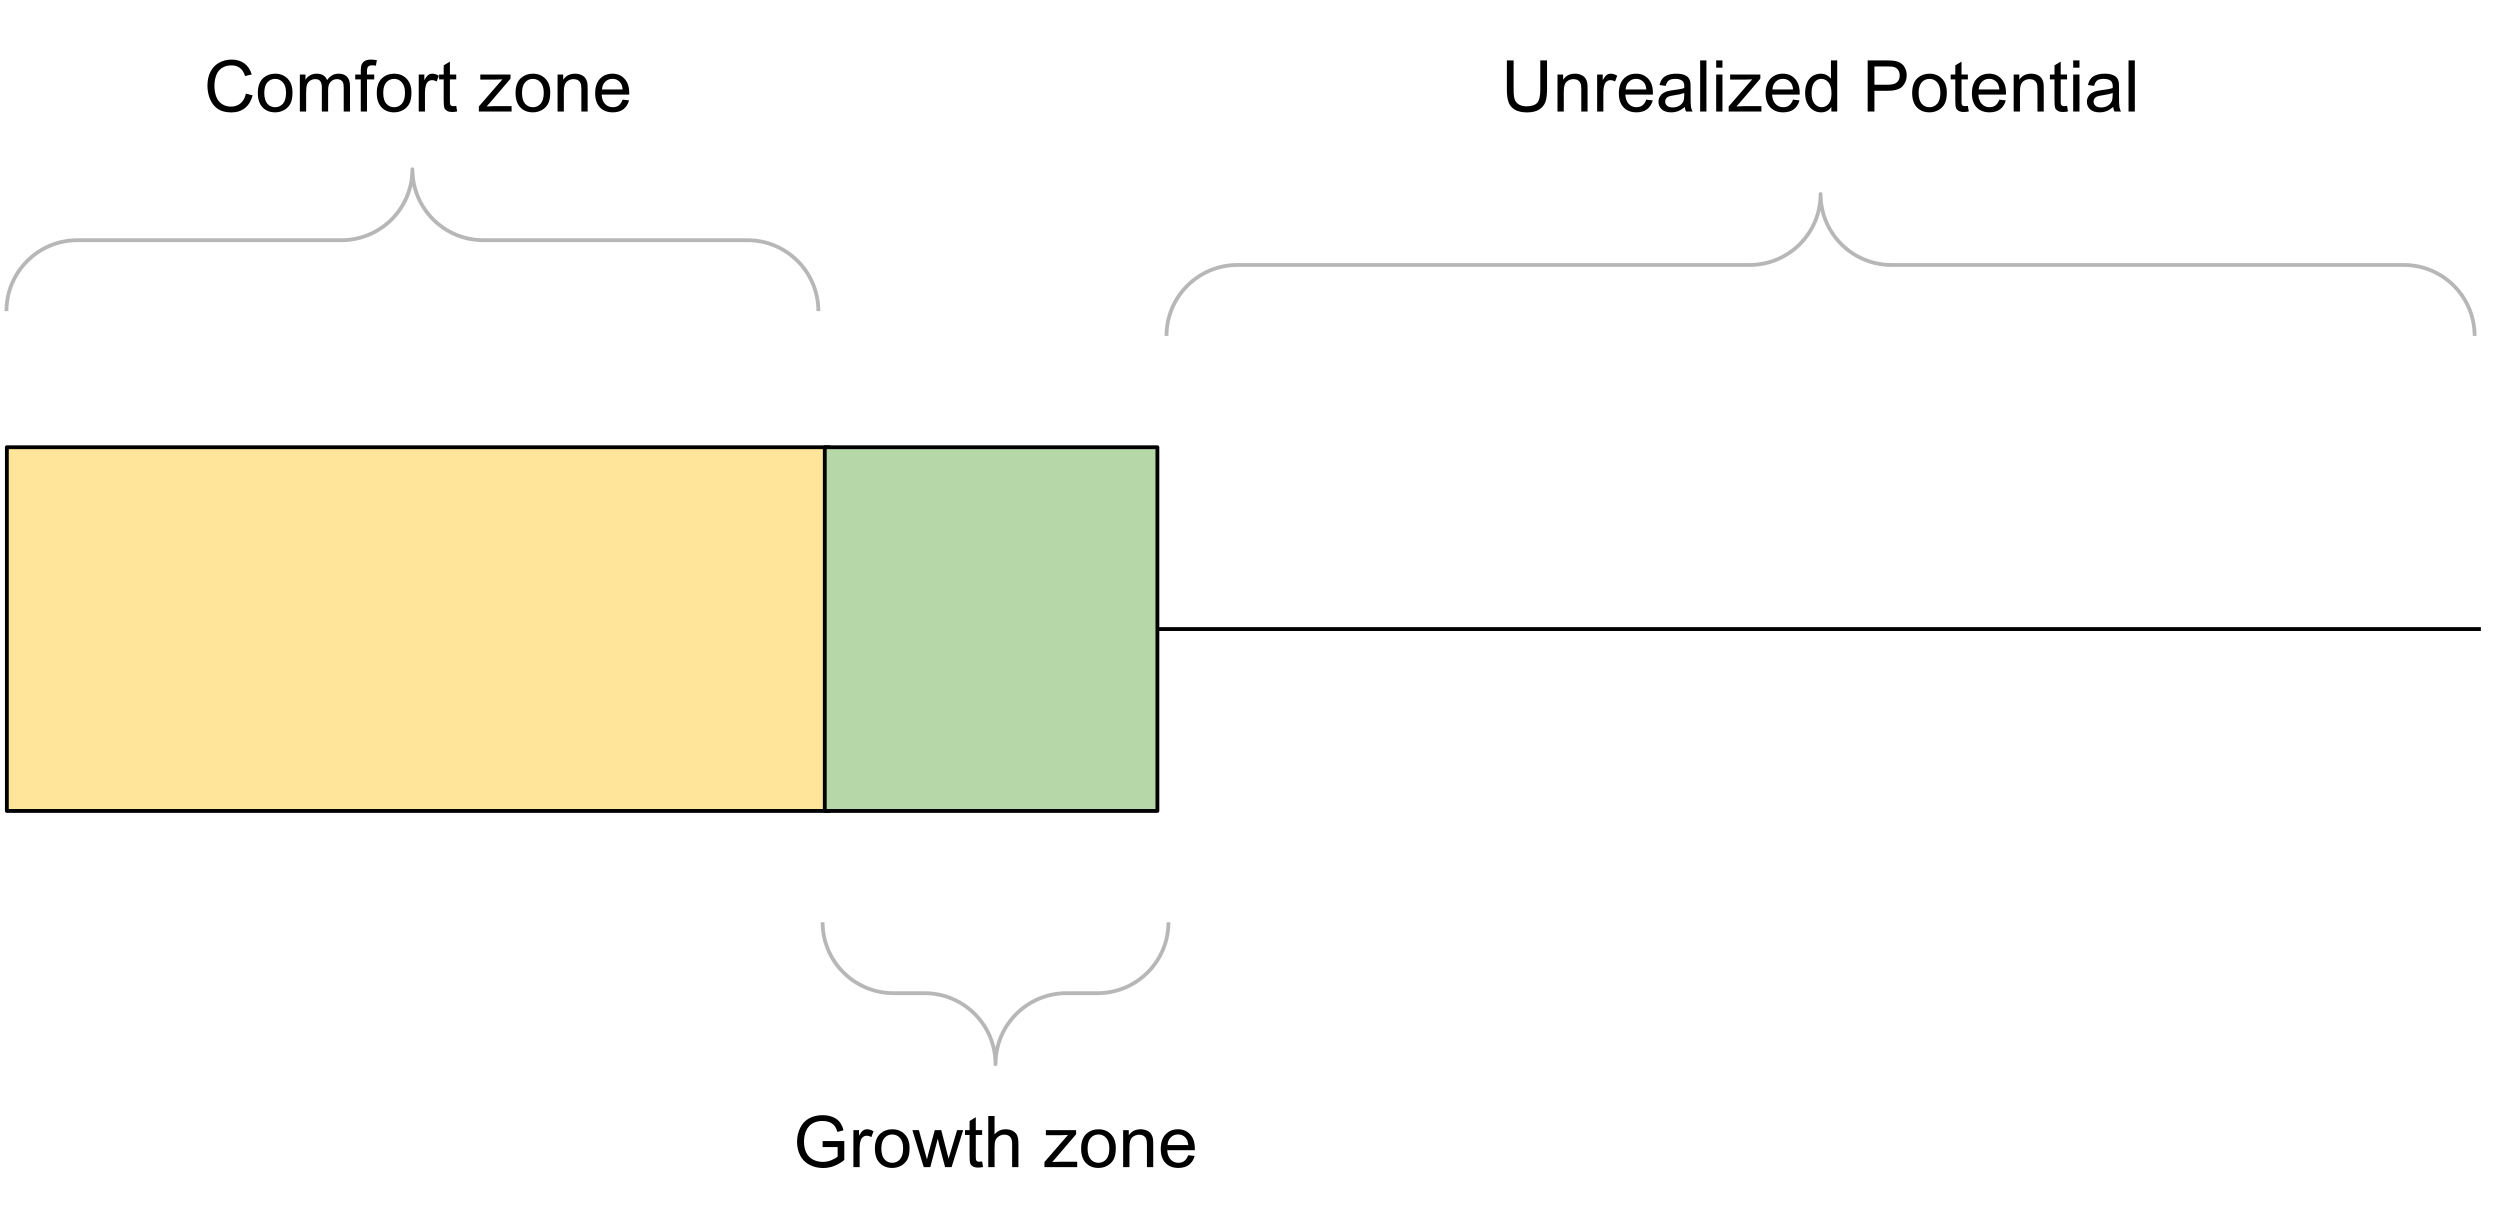
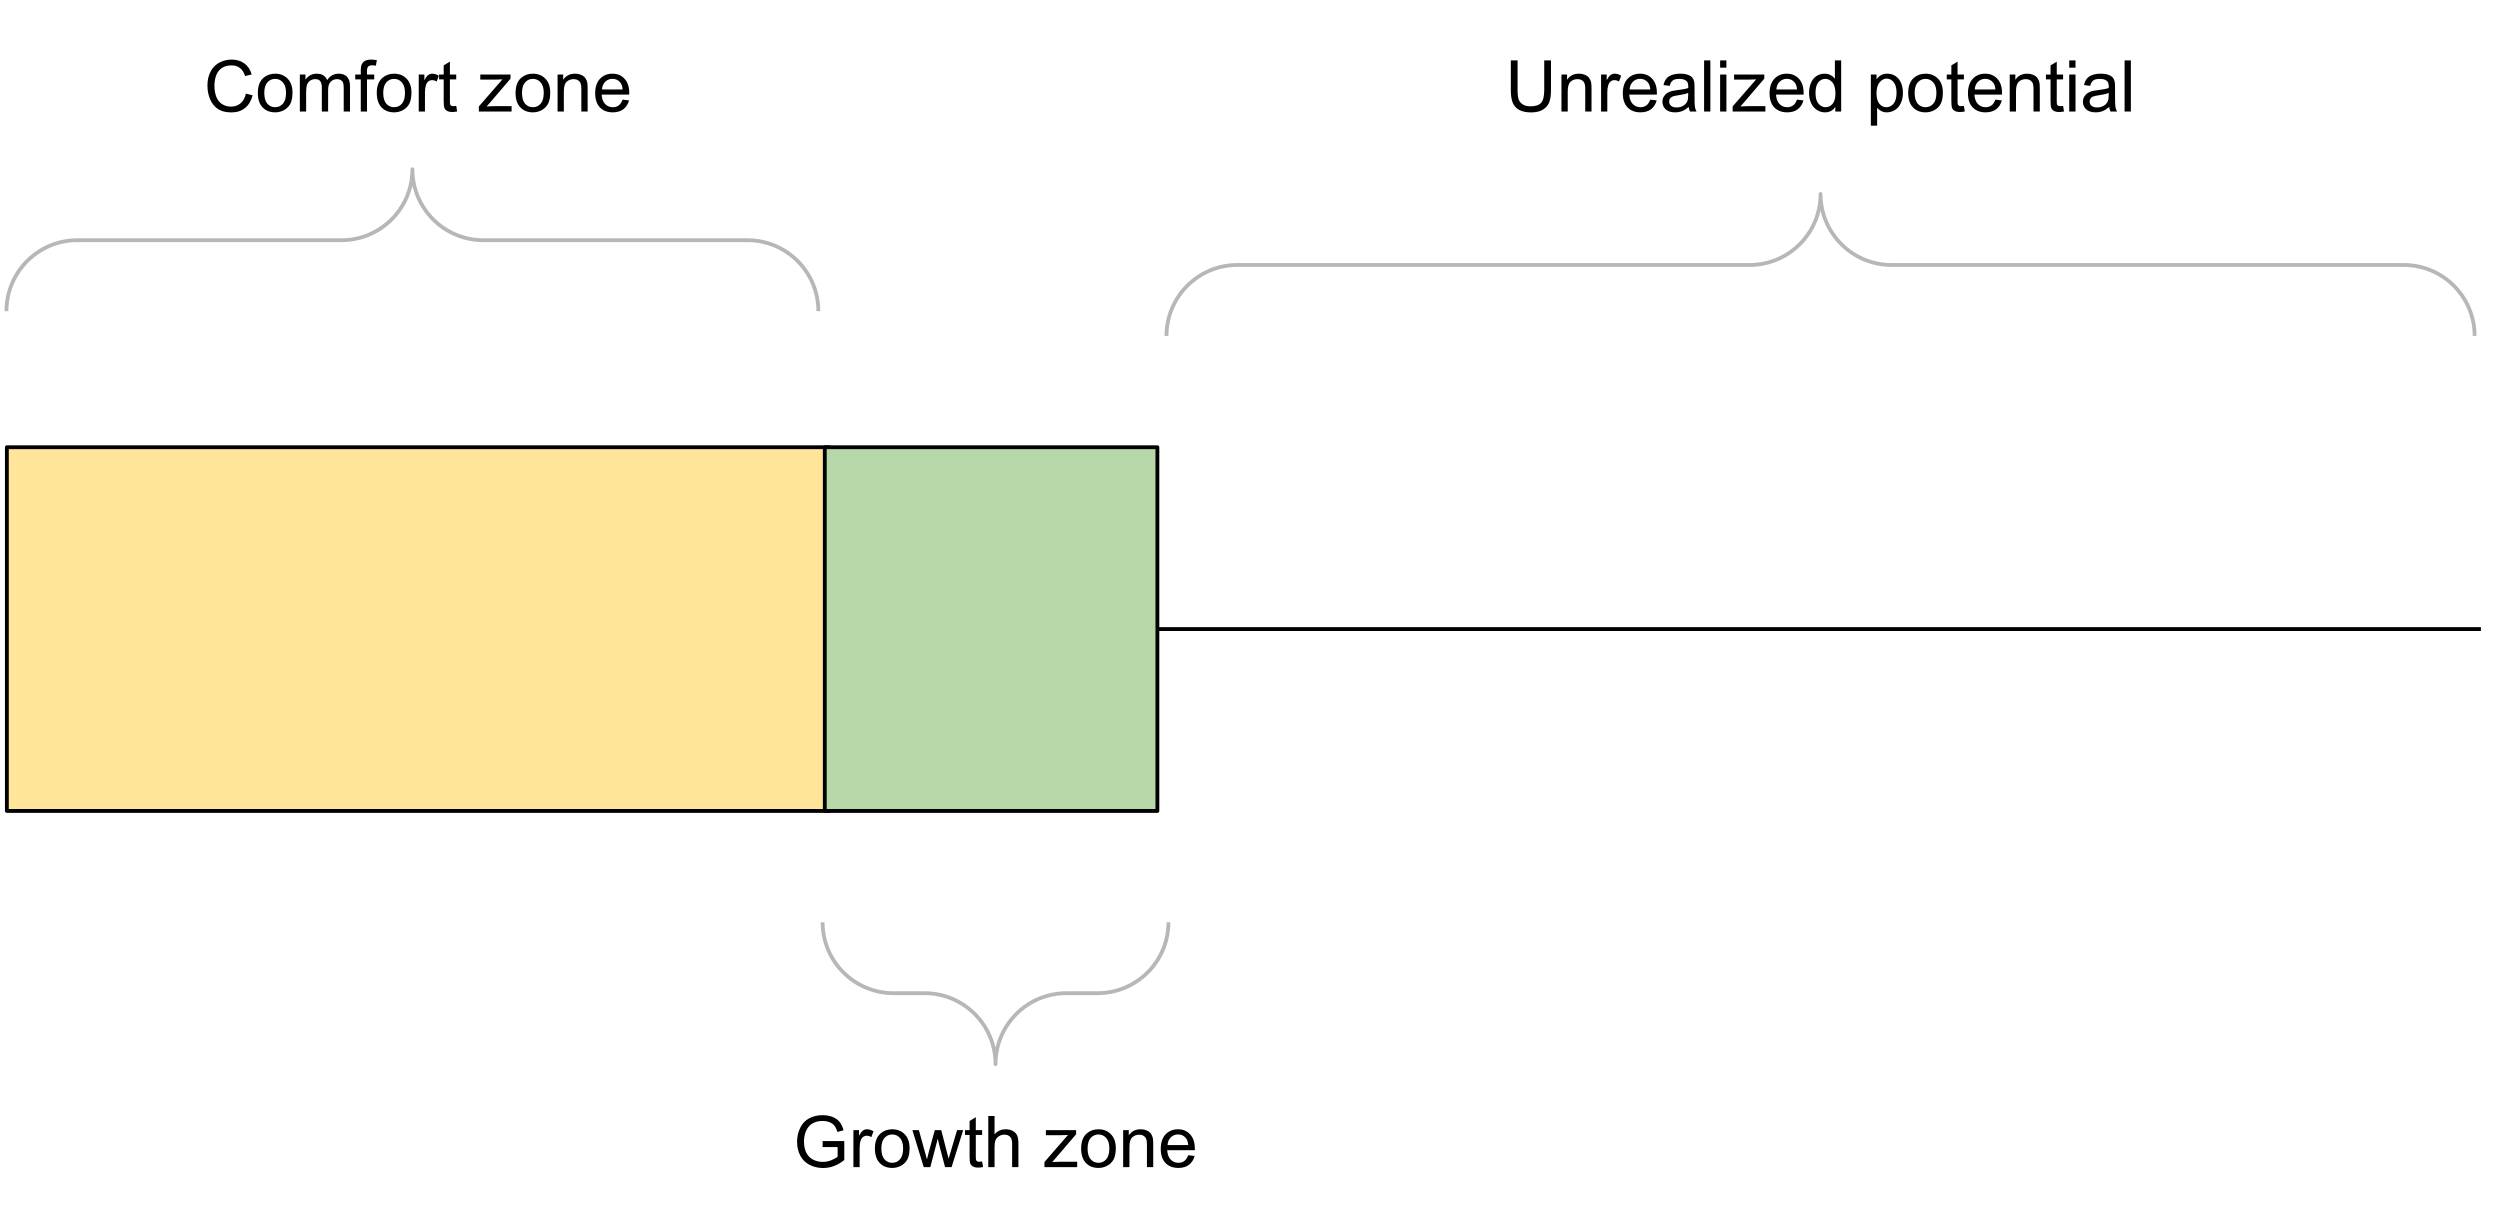
<svg xmlns="http://www.w3.org/2000/svg" version="1.1" viewBox="0.0 0.0 653.633 321.703" fill="none" stroke="none" stroke-linecap="square" stroke-miterlimit="10">
  <clipPath id="p.0">
    <path d="m0 0l653.633 0l0 321.703l-653.633 0l0 -321.703z" clip-rule="nonzero" />
  </clipPath>
  <g clip-path="url(#p.0)">
    <path fill="#000000" fill-opacity="0.0" d="m0 0l653.633 0l0 321.703l-653.633 0z" fill-rule="evenodd" />
    <path fill="#000000" fill-opacity="0.0" d="m1.675 164.47l646.961 0" fill-rule="evenodd" />
    <path stroke="#000000" stroke-width="1.0" stroke-linejoin="round" stroke-linecap="butt" d="m1.675 164.47l646.961 0" fill-rule="evenodd" />
    <path fill="#ffe599" d="m1.792 116.932l215.024 0l0 95.087l-215.024 0z" fill-rule="evenodd" />
    <path stroke="#000000" stroke-width="1.0" stroke-linejoin="round" stroke-linecap="butt" d="m1.792 116.932l215.024 0l0 95.087l-215.024 0z" fill-rule="evenodd" />
    <path fill="#b6d7a8" d="m215.643 116.932l86.961 0l0 95.087l-86.961 0z" fill-rule="evenodd" />
    <path stroke="#000000" stroke-width="1.0" stroke-linejoin="round" stroke-linecap="butt" d="m215.643 116.932l86.961 0l0 95.087l-86.961 0z" fill-rule="evenodd" />
    <path fill="#000000" fill-opacity="0.0" d="m1.682 81.354c0 -10.246 8.306 -18.551 18.551 -18.551l69.039 0c10.246 0 18.551 -8.306 18.551 -18.551l0 0c0 10.246 8.306 18.551 18.551 18.551l69.039 0l0 0c10.246 0 18.551 8.306 18.551 18.551z" fill-rule="evenodd" />
    <path fill="#000000" fill-opacity="0.0" d="m1.682 81.354c0 -10.246 8.306 -18.551 18.551 -18.551l69.039 0c10.246 0 18.551 -8.306 18.551 -18.551l0 0c0 10.246 8.306 18.551 18.551 18.551l69.039 0l0 0c10.246 0 18.551 8.306 18.551 18.551" fill-rule="evenodd" />
    <path stroke="#b7b7b7" stroke-width="1.0" stroke-linejoin="round" stroke-linecap="butt" d="m1.682 81.354c0 -10.246 8.306 -18.551 18.551 -18.551l69.039 0c10.246 0 18.551 -8.306 18.551 -18.551l0 0c0 10.246 8.306 18.551 18.551 18.551l69.039 0l0 0c10.246 0 18.551 8.306 18.551 18.551" fill-rule="evenodd" />
    <path fill="#000000" fill-opacity="0.0" d="m41.477 2.236l135.654 0l0 42.016l-135.654 0z" fill-rule="evenodd" />
    <path fill="#000000" d="m64.281 24.469l1.766 0.453q-0.562 2.172 -2.0 3.328q-1.438 1.141 -3.531 1.141q-2.156 0 -3.516 -0.875q-1.344 -0.891 -2.062 -2.547q-0.703 -1.672 -0.703 -3.594q0 -2.078 0.797 -3.625q0.797 -1.562 2.266 -2.359q1.484 -0.812 3.25 -0.812q2.0 0 3.359 1.016q1.375 1.016 1.906 2.875l-1.734 0.406q-0.469 -1.453 -1.359 -2.109q-0.875 -0.672 -2.203 -0.672q-1.547 0 -2.578 0.734q-1.031 0.734 -1.453 1.984q-0.422 1.234 -0.422 2.562q0 1.703 0.5 2.969q0.5 1.266 1.547 1.906q1.047 0.625 2.266 0.625q1.484 0 2.516 -0.859q1.031 -0.859 1.391 -2.547zm3.129 -0.156q0 -2.688 1.484 -3.969q1.25 -1.078 3.047 -1.078q2.0 0 3.266 1.312q1.266 1.297 1.266 3.609q0 1.859 -0.562 2.938q-0.562 1.062 -1.641 1.656q-1.062 0.594 -2.328 0.594q-2.031 0 -3.281 -1.297q-1.25 -1.312 -1.25 -3.766zm1.688 0q0 1.859 0.797 2.797q0.812 0.922 2.047 0.922q1.219 0 2.031 -0.922q0.812 -0.938 0.812 -2.844q0 -1.797 -0.812 -2.719q-0.812 -0.922 -2.031 -0.922q-1.234 0 -2.047 0.922q-0.797 0.906 -0.797 2.766zm9.298 4.844l0 -9.672l1.469 0l0 1.359q0.453 -0.719 1.203 -1.141q0.766 -0.438 1.719 -0.438q1.078 0 1.766 0.453q0.688 0.438 0.969 1.234q1.156 -1.688 2.984 -1.688q1.453 0 2.219 0.797q0.781 0.797 0.781 2.453l0 6.641l-1.641 0l0 -6.094q0 -0.984 -0.156 -1.406q-0.156 -0.438 -0.578 -0.703q-0.422 -0.266 -0.984 -0.266q-1.016 0 -1.688 0.688q-0.672 0.672 -0.672 2.156l0 5.625l-1.641 0l0 -6.281q0 -1.094 -0.406 -1.641q-0.406 -0.547 -1.312 -0.547q-0.688 0 -1.281 0.359q-0.594 0.359 -0.859 1.062q-0.25 0.703 -0.25 2.031l0 5.016l-1.641 0zm15.931 0l0 -8.406l-1.453 0l0 -1.266l1.453 0l0 -1.031q0 -0.969 0.172 -1.453q0.234 -0.641 0.828 -1.031q0.594 -0.391 1.672 -0.391q0.688 0 1.531 0.156l-0.25 1.437q-0.5 -0.094 -0.953 -0.094q-0.75 0 -1.062 0.328q-0.312 0.312 -0.312 1.188l0 0.891l1.891 0l0 1.266l-1.891 0l0 8.406l-1.625 0zm4.183 -4.844q0 -2.688 1.484 -3.969q1.25 -1.078 3.047 -1.078q2.0 0 3.266 1.312q1.266 1.297 1.266 3.609q0 1.859 -0.562 2.938q-0.562 1.062 -1.641 1.656q-1.062 0.594 -2.328 0.594q-2.031 0 -3.281 -1.297q-1.25 -1.312 -1.25 -3.766zm1.688 0q0 1.859 0.797 2.797q0.812 0.922 2.047 0.922q1.219 0 2.031 -0.922q0.813 -0.938 0.813 -2.844q0 -1.797 -0.813 -2.719q-0.812 -0.922 -2.031 -0.922q-1.234 0 -2.047 0.922q-0.797 0.906 -0.797 2.766zm9.282 4.844l0 -9.672l1.469 0l0 1.469q0.562 -1.031 1.031 -1.359q0.484 -0.328 1.062 -0.328q0.828 0 1.688 0.531l-0.562 1.516q-0.609 -0.359 -1.203 -0.359q-0.547 0 -0.969 0.328q-0.422 0.328 -0.609 0.891q-0.281 0.875 -0.281 1.922l0 5.062l-1.625 0zm9.806 -1.469l0.234 1.453q-0.688 0.141 -1.234 0.141q-0.891 0 -1.391 -0.281q-0.484 -0.281 -0.688 -0.734q-0.203 -0.469 -0.203 -1.938l0 -5.578l-1.203 0l0 -1.266l1.203 0l0 -2.391l1.625 -0.984l0 3.375l1.656 0l0 1.266l-1.656 0l0 5.672q0 0.688 0.078 0.891q0.094 0.203 0.281 0.328q0.203 0.109 0.578 0.109q0.266 0 0.719 -0.062zm5.913 1.469l0 -1.328l6.156 -7.078q-1.047 0.062 -1.844 0.062l-3.937 0l0 -1.328l7.906 0l0 1.078l-5.25 6.141l-1 1.125q1.094 -0.078 2.062 -0.078l4.469 0l0 1.406l-8.562 0zm9.594 -4.844q0 -2.688 1.484 -3.969q1.25 -1.078 3.047 -1.078q2.0 0 3.266 1.312q1.266 1.297 1.266 3.609q0 1.859 -0.562 2.938q-0.562 1.062 -1.641 1.656q-1.062 0.594 -2.328 0.594q-2.031 0 -3.281 -1.297q-1.25 -1.312 -1.25 -3.766zm1.688 0q0 1.859 0.797 2.797q0.812 0.922 2.047 0.922q1.219 0 2.031 -0.922q0.812 -0.938 0.812 -2.844q0 -1.797 -0.812 -2.719q-0.812 -0.922 -2.031 -0.922q-1.234 0 -2.047 0.922q-0.797 0.906 -0.797 2.766zm9.298 4.844l0 -9.672l1.469 0l0 1.375q1.062 -1.594 3.078 -1.594q0.875 0 1.609 0.312q0.734 0.312 1.094 0.828q0.375 0.5 0.516 1.203q0.094 0.453 0.094 1.594l0 5.953l-1.641 0l0 -5.891q0 -1.0 -0.203 -1.484q-0.188 -0.5 -0.672 -0.797q-0.484 -0.297 -1.141 -0.297q-1.047 0 -1.812 0.672q-0.75 0.656 -0.75 2.516l0 5.281l-1.641 0zm17.001 -3.109l1.688 0.203q-0.406 1.484 -1.484 2.312q-1.078 0.812 -2.766 0.812q-2.125 0 -3.375 -1.297q-1.234 -1.312 -1.234 -3.672q0 -2.453 1.25 -3.797q1.266 -1.344 3.266 -1.344q1.938 0 3.156 1.328q1.234 1.312 1.234 3.703q0 0.156 0 0.438l-7.219 0q0.094 1.594 0.906 2.453q0.812 0.844 2.016 0.844q0.906 0 1.547 -0.469q0.641 -0.484 1.016 -1.516zm-5.391 -2.656l5.406 0q-0.109 -1.219 -0.625 -1.828q-0.781 -0.953 -2.031 -0.953q-1.125 0 -1.906 0.766q-0.766 0.75 -0.844 2.016z" fill-rule="nonzero" />
    <path fill="#000000" fill-opacity="0.0" d="m304.983 87.829c0 -10.246 8.306 -18.551 18.551 -18.551l133.906 0c10.246 0 18.551 -8.306 18.551 -18.551l0 0c0 10.246 8.306 18.551 18.551 18.551l133.906 0l0 0c10.246 0 18.551 8.306 18.551 18.551z" fill-rule="evenodd" />
    <path fill="#000000" fill-opacity="0.0" d="m304.983 87.829c0 -10.246 8.306 -18.551 18.551 -18.551l133.906 0c10.246 0 18.551 -8.306 18.551 -18.551l0 0c0 10.246 8.306 18.551 18.551 18.551l133.906 0l0 0c10.246 0 18.551 8.306 18.551 18.551" fill-rule="evenodd" />
    <path stroke="#b7b7b7" stroke-width="1.0" stroke-linejoin="round" stroke-linecap="butt" d="m304.983 87.829c0 -10.246 8.306 -18.551 18.551 -18.551l133.906 0c10.246 0 18.551 -8.306 18.551 -18.551l0 0c0 10.246 8.306 18.551 18.551 18.551l133.906 0l0 0c10.246 0 18.551 8.306 18.551 18.551" fill-rule="evenodd" />
    <path fill="#000000" fill-opacity="0.0" d="m369.85 2.236l212.283 0l0 42.016l-212.283 0z" fill-rule="evenodd" />
-     <path fill="#000000" d="m402.711 15.797l1.766 0l0 7.719q0 2.016 -0.453 3.203q-0.453 1.188 -1.641 1.938q-1.188 0.734 -3.125 0.734q-1.875 0 -3.078 -0.641q-1.188 -0.656 -1.703 -1.875q-0.5 -1.234 -0.5 -3.359l0 -7.719l1.766 0l0 7.719q0 1.734 0.312 2.562q0.328 0.812 1.109 1.266q0.797 0.453 1.938 0.453q1.953 0 2.781 -0.891q0.828 -0.891 0.828 -3.391l0 -7.719zm4.504 13.359l0 -9.672l1.469 0l0 1.375q1.062 -1.594 3.078 -1.594q0.875 0 1.609 0.312q0.734 0.312 1.094 0.828q0.375 0.5 0.516 1.203q0.094 0.453 0.094 1.594l0 5.953l-1.641 0l0 -5.891q0 -1.0 -0.203 -1.484q-0.188 -0.5 -0.672 -0.797q-0.484 -0.297 -1.141 -0.297q-1.047 0 -1.812 0.672q-0.75 0.656 -0.75 2.516l0 5.281l-1.641 0zm10.36 0l0 -9.672l1.469 0l0 1.469q0.562 -1.031 1.031 -1.359q0.484 -0.328 1.062 -0.328q0.828 0 1.688 0.531l-0.562 1.516q-0.609 -0.359 -1.203 -0.359q-0.547 0 -0.969 0.328q-0.422 0.328 -0.609 0.891q-0.281 0.875 -0.281 1.922l0 5.062l-1.625 0zm12.853 -3.109l1.688 0.203q-0.406 1.484 -1.484 2.312q-1.078 0.812 -2.766 0.812q-2.125 0 -3.375 -1.297q-1.234 -1.312 -1.234 -3.672q0 -2.453 1.25 -3.797q1.266 -1.344 3.266 -1.344q1.938 0 3.156 1.328q1.234 1.312 1.234 3.703q0 0.156 0 0.438l-7.219 0q0.094 1.594 0.906 2.453q0.812 0.844 2.016 0.844q0.906 0 1.547 -0.469q0.641 -0.484 1.016 -1.516zm-5.391 -2.656l5.406 0q-0.109 -1.219 -0.625 -1.828q-0.781 -0.953 -2.031 -0.953q-1.125 0 -1.906 0.766q-0.766 0.75 -0.844 2.016zm15.454 4.578q-0.922 0.766 -1.766 1.094q-0.828 0.312 -1.797 0.312q-1.594 0 -2.453 -0.781q-0.859 -0.781 -0.859 -1.984q0 -0.719 0.328 -1.297q0.328 -0.594 0.844 -0.938q0.531 -0.359 1.188 -0.547q0.469 -0.125 1.453 -0.25q1.984 -0.234 2.922 -0.562q0.016 -0.344 0.016 -0.422q0 -1.0 -0.469 -1.422q-0.625 -0.547 -1.875 -0.547q-1.156 0 -1.703 0.406q-0.547 0.406 -0.812 1.422l-1.609 -0.219q0.219 -1.016 0.719 -1.641q0.5 -0.641 1.453 -0.984q0.953 -0.344 2.188 -0.344q1.25 0 2.016 0.297q0.781 0.281 1.141 0.734q0.375 0.438 0.516 1.109q0.078 0.422 0.078 1.516l0 2.188q0 2.281 0.109 2.891q0.109 0.594 0.406 1.156l-1.703 0q-0.266 -0.516 -0.328 -1.188zm-0.141 -3.672q-0.891 0.375 -2.672 0.625q-1.016 0.141 -1.438 0.328q-0.422 0.188 -0.656 0.531q-0.219 0.344 -0.219 0.781q0 0.656 0.5 1.094q0.5 0.438 1.453 0.438q0.938 0 1.672 -0.406q0.75 -0.422 1.094 -1.141q0.266 -0.562 0.266 -1.641l0 -0.609zm4.157 4.859l0 -13.359l1.641 0l0 13.359l-1.641 0zm4.192 -11.469l0 -1.891l1.641 0l0 1.891l-1.641 0zm0 11.469l0 -9.672l1.641 0l0 9.672l-1.641 0zm3.27 0l0 -1.328l6.156 -7.078q-1.047 0.062 -1.844 0.062l-3.938 0l0 -1.328l7.906 0l0 1.078l-5.25 6.141l-1.0 1.125q1.094 -0.078 2.062 -0.078l4.469 0l0 1.406l-8.562 0zm16.828 -3.109l1.688 0.203q-0.406 1.484 -1.484 2.312q-1.078 0.812 -2.766 0.812q-2.125 0 -3.375 -1.297q-1.234 -1.312 -1.234 -3.672q0 -2.453 1.25 -3.797q1.266 -1.344 3.266 -1.344q1.938 0 3.156 1.328q1.234 1.312 1.234 3.703q0 0.156 0 0.438l-7.219 0q0.094 1.594 0.906 2.453q0.812 0.844 2.016 0.844q0.906 0 1.547 -0.469q0.641 -0.484 1.016 -1.516zm-5.391 -2.656l5.406 0q-0.109 -1.219 -0.625 -1.828q-0.781 -0.953 -2.031 -0.953q-1.125 0 -1.906 0.766q-0.766 0.75 -0.844 2.016zm15.407 5.766l0 -1.219q-0.906 1.438 -2.703 1.438q-1.156 0 -2.125 -0.641q-0.969 -0.641 -1.5 -1.781q-0.531 -1.141 -0.531 -2.625q0 -1.453 0.484 -2.625q0.484 -1.188 1.438 -1.812q0.969 -0.625 2.172 -0.625q0.875 0 1.547 0.375q0.688 0.359 1.109 0.953l0 -4.797l1.641 0l0 13.359l-1.531 0zm-5.172 -4.828q0 1.859 0.781 2.781q0.781 0.922 1.844 0.922q1.078 0 1.828 -0.875q0.75 -0.891 0.75 -2.688q0 -1.984 -0.766 -2.906q-0.766 -0.938 -1.891 -0.938q-1.078 0 -1.812 0.891q-0.734 0.891 -0.734 2.812zm14.668 4.828l0 -13.359l5.047 0q1.328 0 2.031 0.125q0.969 0.172 1.641 0.641q0.672 0.453 1.078 1.281q0.406 0.828 0.406 1.828q0 1.703 -1.094 2.891q-1.078 1.172 -3.922 1.172l-3.422 0l0 5.422l-1.766 0zm1.766 -7.0l3.453 0q1.719 0 2.438 -0.641q0.719 -0.641 0.719 -1.797q0 -0.844 -0.422 -1.438q-0.422 -0.594 -1.125 -0.781q-0.438 -0.125 -1.641 -0.125l-3.422 0l0 4.781zm9.865 2.156q0 -2.688 1.484 -3.969q1.25 -1.078 3.047 -1.078q2.0 0 3.266 1.312q1.266 1.297 1.266 3.609q0 1.859 -0.562 2.938q-0.562 1.062 -1.641 1.656q-1.062 0.594 -2.328 0.594q-2.031 0 -3.281 -1.297q-1.25 -1.312 -1.25 -3.766zm1.688 0q0 1.859 0.797 2.797q0.812 0.922 2.047 0.922q1.219 0 2.031 -0.922q0.812 -0.938 0.812 -2.844q0 -1.797 -0.812 -2.719q-0.812 -0.922 -2.031 -0.922q-1.234 0 -2.047 0.922q-0.797 0.906 -0.797 2.766zm12.876 3.375l0.234 1.453q-0.688 0.141 -1.234 0.141q-0.891 0 -1.391 -0.281q-0.484 -0.281 -0.688 -0.734q-0.203 -0.469 -0.203 -1.938l0 -5.578l-1.203 0l0 -1.266l1.203 0l0 -2.391l1.625 -0.984l0 3.375l1.656 0l0 1.266l-1.656 0l0 5.672q0 0.688 0.078 0.891q0.094 0.203 0.281 0.328q0.203 0.109 0.578 0.109q0.266 0 0.719 -0.062zm8.23 -1.641l1.688 0.203q-0.406 1.484 -1.484 2.312q-1.078 0.812 -2.766 0.812q-2.125 0 -3.375 -1.297q-1.234 -1.312 -1.234 -3.672q0 -2.453 1.25 -3.797q1.266 -1.344 3.266 -1.344q1.938 0 3.156 1.328q1.234 1.312 1.234 3.703q0 0.156 0 0.438l-7.219 0q0.094 1.594 0.906 2.453q0.812 0.844 2.016 0.844q0.906 0 1.547 -0.469q0.641 -0.484 1.016 -1.516zm-5.391 -2.656l5.406 0q-0.109 -1.219 -0.625 -1.828q-0.781 -0.953 -2.031 -0.953q-1.125 0 -1.906 0.766q-0.766 0.75 -0.844 2.016zm9.141 5.766l0 -9.672l1.469 0l0 1.375q1.062 -1.594 3.078 -1.594q0.875 0 1.609 0.312q0.734 0.312 1.094 0.828q0.375 0.5 0.516 1.203q0.094 0.453 0.094 1.594l0 5.953l-1.641 0l0 -5.891q0 -1.0 -0.203 -1.484q-0.188 -0.5 -0.672 -0.797q-0.484 -0.297 -1.141 -0.297q-1.047 0 -1.812 0.672q-0.75 0.656 -0.75 2.516l0 5.281l-1.641 0zm13.954 -1.469l0.234 1.453q-0.688 0.141 -1.234 0.141q-0.891 0 -1.391 -0.281q-0.484 -0.281 -0.688 -0.734q-0.203 -0.469 -0.203 -1.938l0 -5.578l-1.203 0l0 -1.266l1.203 0l0 -2.391l1.625 -0.984l0 3.375l1.656 0l0 1.266l-1.656 0l0 5.672q0 0.688 0.078 0.891q0.094 0.203 0.281 0.328q0.203 0.109 0.578 0.109q0.266 0 0.719 -0.062zm1.605 -10.0l0 -1.891l1.641 0l0 1.891l-1.641 0zm0 11.469l0 -9.672l1.641 0l0 9.672l-1.641 0zm10.457 -1.188q-0.922 0.766 -1.766 1.094q-0.828 0.312 -1.797 0.312q-1.594 0 -2.453 -0.781q-0.859 -0.781 -0.859 -1.984q0 -0.719 0.328 -1.297q0.328 -0.594 0.844 -0.938q0.531 -0.359 1.188 -0.547q0.469 -0.125 1.453 -0.25q1.984 -0.234 2.922 -0.562q0.016 -0.344 0.016 -0.422q0 -1.0 -0.469 -1.422q-0.625 -0.547 -1.875 -0.547q-1.156 0 -1.703 0.406q-0.547 0.406 -0.812 1.422l-1.609 -0.219q0.219 -1.016 0.719 -1.641q0.5 -0.641 1.453 -0.984q0.953 -0.344 2.188 -0.344q1.25 0 2.016 0.297q0.781 0.281 1.141 0.734q0.375 0.438 0.516 1.109q0.078 0.422 0.078 1.516l0 2.188q0 2.281 0.109 2.891q0.109 0.594 0.406 1.156l-1.703 0q-0.266 -0.516 -0.328 -1.188zm-0.141 -3.672q-0.891 0.375 -2.672 0.625q-1.016 0.141 -1.438 0.328q-0.422 0.188 -0.656 0.531q-0.219 0.344 -0.219 0.781q0 0.656 0.5 1.094q0.5 0.438 1.453 0.438q0.938 0 1.672 -0.406q0.75 -0.422 1.094 -1.141q0.266 -0.562 0.266 -1.641l0 -0.609zm4.157 4.859l0 -13.359l1.641 0l0 13.359l-1.641 0z" fill-rule="nonzero" />
+     <path fill="#000000" d="m403.744 15.797l1.766 0l0 7.719q0 2.016 -0.453 3.203q-0.453 1.188 -1.641 1.938q-1.188 0.734 -3.125 0.734q-1.875 0 -3.078 -0.641q-1.188 -0.656 -1.703 -1.875q-0.5 -1.234 -0.5 -3.359l0 -7.719l1.766 0l0 7.719q0 1.734 0.312 2.562q0.328 0.812 1.109 1.266q0.797 0.453 1.938 0.453q1.953 0 2.781 -0.891q0.828 -0.891 0.828 -3.391l0 -7.719zm4.504 13.359l0 -9.672l1.469 0l0 1.375q1.062 -1.594 3.078 -1.594q0.875 0 1.609 0.312q0.734 0.312 1.094 0.828q0.375 0.5 0.516 1.203q0.094 0.453 0.094 1.594l0 5.953l-1.641 0l0 -5.891q0 -1.0 -0.203 -1.484q-0.188 -0.5 -0.672 -0.797q-0.484 -0.297 -1.141 -0.297q-1.047 0 -1.812 0.672q-0.75 0.656 -0.75 2.516l0 5.281l-1.641 0zm10.36 0l0 -9.672l1.469 0l0 1.469q0.562 -1.031 1.031 -1.359q0.484 -0.328 1.062 -0.328q0.828 0 1.688 0.531l-0.562 1.516q-0.609 -0.359 -1.203 -0.359q-0.547 0 -0.969 0.328q-0.422 0.328 -0.609 0.891q-0.281 0.875 -0.281 1.922l0 5.062l-1.625 0zm12.853 -3.109l1.688 0.203q-0.406 1.484 -1.484 2.312q-1.078 0.812 -2.766 0.812q-2.125 0 -3.375 -1.297q-1.234 -1.312 -1.234 -3.672q0 -2.453 1.25 -3.797q1.266 -1.344 3.266 -1.344q1.938 0 3.156 1.328q1.234 1.312 1.234 3.703q0 0.156 0 0.438l-7.219 0q0.094 1.594 0.906 2.453q0.812 0.844 2.016 0.844q0.906 0 1.547 -0.469q0.641 -0.484 1.016 -1.516zm-5.391 -2.656l5.406 0q-0.109 -1.219 -0.625 -1.828q-0.781 -0.953 -2.031 -0.953q-1.125 0 -1.906 0.766q-0.766 0.75 -0.844 2.016zm15.454 4.578q-0.922 0.766 -1.766 1.094q-0.828 0.312 -1.797 0.312q-1.594 0 -2.453 -0.781q-0.859 -0.781 -0.859 -1.984q0 -0.719 0.328 -1.297q0.328 -0.594 0.844 -0.938q0.531 -0.359 1.188 -0.547q0.469 -0.125 1.453 -0.25q1.984 -0.234 2.922 -0.562q0.016 -0.344 0.016 -0.422q0 -1.0 -0.469 -1.422q-0.625 -0.547 -1.875 -0.547q-1.156 0 -1.703 0.406q-0.547 0.406 -0.812 1.422l-1.609 -0.219q0.219 -1.016 0.719 -1.641q0.5 -0.641 1.453 -0.984q0.953 -0.344 2.188 -0.344q1.25 0 2.016 0.297q0.781 0.281 1.141 0.734q0.375 0.438 0.516 1.109q0.078 0.422 0.078 1.516l0 2.188q0 2.281 0.109 2.891q0.109 0.594 0.406 1.156l-1.703 0q-0.266 -0.516 -0.328 -1.188zm-0.141 -3.672q-0.891 0.375 -2.672 0.625q-1.016 0.141 -1.438 0.328q-0.422 0.188 -0.656 0.531q-0.219 0.344 -0.219 0.781q0 0.656 0.5 1.094q0.5 0.438 1.453 0.438q0.938 0 1.672 -0.406q0.75 -0.422 1.094 -1.141q0.266 -0.562 0.266 -1.641l0 -0.609zm4.157 4.859l0 -13.359l1.641 0l0 13.359l-1.641 0zm4.192 -11.469l0 -1.891l1.641 0l0 1.891l-1.641 0zm0 11.469l0 -9.672l1.641 0l0 9.672l-1.641 0zm3.27 0l0 -1.328l6.156 -7.078q-1.047 0.062 -1.844 0.062l-3.938 0l0 -1.328l7.906 0l0 1.078l-5.25 6.141l-1.0 1.125q1.094 -0.078 2.062 -0.078l4.469 0l0 1.406l-8.562 0zm16.828 -3.109l1.688 0.203q-0.406 1.484 -1.484 2.312q-1.078 0.812 -2.766 0.812q-2.125 0 -3.375 -1.297q-1.234 -1.312 -1.234 -3.672q0 -2.453 1.25 -3.797q1.266 -1.344 3.266 -1.344q1.938 0 3.156 1.328q1.234 1.312 1.234 3.703q0 0.156 0 0.438l-7.219 0q0.094 1.594 0.906 2.453q0.812 0.844 2.016 0.844q0.906 0 1.547 -0.469q0.641 -0.484 1.016 -1.516zm-5.391 -2.656l5.406 0q-0.109 -1.219 -0.625 -1.828q-0.781 -0.953 -2.031 -0.953q-1.125 0 -1.906 0.766q-0.766 0.75 -0.844 2.016zm15.407 5.766l0 -1.219q-0.906 1.438 -2.703 1.438q-1.156 0 -2.125 -0.641q-0.969 -0.641 -1.5 -1.781q-0.531 -1.141 -0.531 -2.625q0 -1.453 0.484 -2.625q0.484 -1.188 1.438 -1.812q0.969 -0.625 2.172 -0.625q0.875 0 1.547 0.375q0.688 0.359 1.109 0.953l0 -4.797l1.641 0l0 13.359l-1.531 0zm-5.172 -4.828q0 1.859 0.781 2.781q0.781 0.922 1.844 0.922q1.078 0 1.828 -0.875q0.75 -0.891 0.75 -2.688q0 -1.984 -0.766 -2.906q-0.766 -0.938 -1.891 -0.938q-1.078 0 -1.812 0.891q-0.734 0.891 -0.734 2.812zm14.465 8.531l0 -13.375l1.484 0l0 1.25q0.531 -0.734 1.188 -1.094q0.672 -0.375 1.625 -0.375q1.234 0 2.172 0.641q0.953 0.625 1.438 1.797q0.484 1.156 0.484 2.547q0 1.484 -0.531 2.672q-0.531 1.188 -1.547 1.828q-1.016 0.625 -2.141 0.625q-0.812 0 -1.469 -0.344q-0.656 -0.344 -1.062 -0.875l0 4.703l-1.641 0zm1.484 -8.484q0 1.859 0.75 2.766q0.766 0.891 1.828 0.891q1.094 0 1.875 -0.922q0.781 -0.938 0.781 -2.875q0 -1.844 -0.766 -2.766q-0.75 -0.922 -1.812 -0.922q-1.047 0 -1.859 0.984q-0.797 0.969 -0.797 2.844zm8.282 -0.062q0 -2.688 1.484 -3.969q1.25 -1.078 3.047 -1.078q2.0 0 3.266 1.312q1.266 1.297 1.266 3.609q0 1.859 -0.562 2.938q-0.562 1.062 -1.641 1.656q-1.062 0.594 -2.328 0.594q-2.031 0 -3.281 -1.297q-1.25 -1.312 -1.25 -3.766zm1.688 0q0 1.859 0.797 2.797q0.812 0.922 2.047 0.922q1.219 0 2.031 -0.922q0.812 -0.938 0.812 -2.844q0 -1.797 -0.812 -2.719q-0.812 -0.922 -2.031 -0.922q-1.234 0 -2.047 0.922q-0.797 0.906 -0.797 2.766zm12.876 3.375l0.234 1.453q-0.688 0.141 -1.234 0.141q-0.891 0 -1.391 -0.281q-0.484 -0.281 -0.688 -0.734q-0.203 -0.469 -0.203 -1.938l0 -5.578l-1.203 0l0 -1.266l1.203 0l0 -2.391l1.625 -0.984l0 3.375l1.656 0l0 1.266l-1.656 0l0 5.672q0 0.688 0.078 0.891q0.094 0.203 0.281 0.328q0.203 0.109 0.578 0.109q0.266 0 0.719 -0.062zm8.23 -1.641l1.688 0.203q-0.406 1.484 -1.484 2.312q-1.078 0.812 -2.766 0.812q-2.125 0 -3.375 -1.297q-1.234 -1.312 -1.234 -3.672q0 -2.453 1.25 -3.797q1.266 -1.344 3.266 -1.344q1.938 0 3.156 1.328q1.234 1.312 1.234 3.703q0 0.156 0 0.438l-7.219 0q0.094 1.594 0.906 2.453q0.812 0.844 2.016 0.844q0.906 0 1.547 -0.469q0.641 -0.484 1.016 -1.516zm-5.391 -2.656l5.406 0q-0.109 -1.219 -0.625 -1.828q-0.781 -0.953 -2.031 -0.953q-1.125 0 -1.906 0.766q-0.766 0.75 -0.844 2.016zm9.141 5.766l0 -9.672l1.469 0l0 1.375q1.062 -1.594 3.078 -1.594q0.875 0 1.609 0.312q0.734 0.312 1.094 0.828q0.375 0.5 0.516 1.203q0.094 0.453 0.094 1.594l0 5.953l-1.641 0l0 -5.891q0 -1.0 -0.203 -1.484q-0.188 -0.5 -0.672 -0.797q-0.484 -0.297 -1.141 -0.297q-1.047 0 -1.812 0.672q-0.75 0.656 -0.75 2.516l0 5.281l-1.641 0zm13.954 -1.469l0.234 1.453q-0.688 0.141 -1.234 0.141q-0.891 0 -1.391 -0.281q-0.484 -0.281 -0.688 -0.734q-0.203 -0.469 -0.203 -1.938l0 -5.578l-1.203 0l0 -1.266l1.203 0l0 -2.391l1.625 -0.984l0 3.375l1.656 0l0 1.266l-1.656 0l0 5.672q0 0.688 0.078 0.891q0.094 0.203 0.281 0.328q0.203 0.109 0.578 0.109q0.266 0 0.719 -0.062zm1.605 -10.0l0 -1.891l1.641 0l0 1.891l-1.641 0zm0 11.469l0 -9.672l1.641 0l0 9.672l-1.641 0zm10.457 -1.188q-0.922 0.766 -1.766 1.094q-0.828 0.312 -1.797 0.312q-1.594 0 -2.453 -0.781q-0.859 -0.781 -0.859 -1.984q0 -0.719 0.328 -1.297q0.328 -0.594 0.844 -0.938q0.531 -0.359 1.188 -0.547q0.469 -0.125 1.453 -0.25q1.984 -0.234 2.922 -0.562q0.016 -0.344 0.016 -0.422q0 -1.0 -0.469 -1.422q-0.625 -0.547 -1.875 -0.547q-1.156 0 -1.703 0.406q-0.547 0.406 -0.812 1.422l-1.609 -0.219q0.219 -1.016 0.719 -1.641q0.5 -0.641 1.453 -0.984q0.953 -0.344 2.188 -0.344q1.25 0 2.016 0.297q0.781 0.281 1.141 0.734q0.375 0.438 0.516 1.109q0.078 0.422 0.078 1.516l0 2.188q0 2.281 0.109 2.891q0.109 0.594 0.406 1.156l-1.703 0q-0.266 -0.516 -0.328 -1.188zm-0.141 -3.672q-0.891 0.375 -2.672 0.625q-1.016 0.141 -1.438 0.328q-0.422 0.188 -0.656 0.531q-0.219 0.344 -0.219 0.781q0 0.656 0.5 1.094q0.5 0.438 1.453 0.438q0.938 0 1.672 -0.406q0.75 -0.422 1.094 -1.141q0.266 -0.562 0.266 -1.641l0 -0.609zm4.157 4.859l0 -13.359l1.641 0l0 13.359l-1.641 0z" fill-rule="nonzero" />
    <path fill="#000000" fill-opacity="0.0" d="m215.07 241.121c0 10.246 8.306 18.551 18.551 18.551l8.11 0c10.246 0 18.551 8.306 18.551 18.551l0 0c0 -10.246 8.306 -18.551 18.551 -18.551l8.11 0l0 0c10.246 0 18.551 -8.306 18.551 -18.551z" fill-rule="evenodd" />
    <path fill="#000000" fill-opacity="0.0" d="m215.07 241.121c0 10.246 8.306 18.551 18.551 18.551l8.11 0c10.246 0 18.551 8.306 18.551 18.551l0 0c0 -10.246 8.306 -18.551 18.551 -18.551l8.11 0l0 0c10.246 0 18.551 -8.306 18.551 -18.551" fill-rule="evenodd" />
    <path stroke="#b7b7b7" stroke-width="1.0" stroke-linejoin="round" stroke-linecap="butt" d="m215.07 241.121c0 10.246 8.306 18.551 18.551 18.551l8.11 0c10.246 0 18.551 8.306 18.551 18.551l0 0c0 -10.246 8.306 -18.551 18.551 -18.551l8.11 0l0 0c10.246 0 18.551 -8.306 18.551 -18.551" fill-rule="evenodd" />
    <path fill="#000000" fill-opacity="0.0" d="m192.456 278.223l135.654 0l0 42.016l-135.654 0z" fill-rule="evenodd" />
    <path fill="#000000" d="m215.085 299.909l0 -1.578l5.656 0l0 4.953q-1.297 1.047 -2.688 1.578q-1.375 0.516 -2.844 0.516q-1.969 0 -3.578 -0.844q-1.609 -0.844 -2.422 -2.438q-0.812 -1.594 -0.812 -3.562q0 -1.953 0.812 -3.641q0.812 -1.688 2.344 -2.5q1.531 -0.828 3.516 -0.828q1.453 0 2.625 0.469q1.172 0.469 1.828 1.312q0.672 0.828 1.016 2.172l-1.594 0.438q-0.297 -1.016 -0.75 -1.594q-0.438 -0.594 -1.266 -0.938q-0.828 -0.344 -1.844 -0.344q-1.203 0 -2.094 0.375q-0.891 0.359 -1.438 0.969q-0.531 0.594 -0.828 1.312q-0.516 1.234 -0.516 2.688q0 1.781 0.609 2.984q0.625 1.203 1.797 1.797q1.172 0.578 2.5 0.578q1.141 0 2.234 -0.438q1.094 -0.453 1.656 -0.953l0 -2.484l-3.922 0zm8.043 5.234l0 -9.672l1.469 0l0 1.469q0.562 -1.031 1.031 -1.359q0.484 -0.328 1.062 -0.328q0.828 0 1.688 0.531l-0.562 1.516q-0.609 -0.359 -1.203 -0.359q-0.547 0 -0.969 0.328q-0.422 0.328 -0.609 0.891q-0.281 0.875 -0.281 1.922l0 5.062l-1.625 0zm5.619 -4.844q0 -2.688 1.484 -3.969q1.25 -1.078 3.047 -1.078q2.0 0 3.266 1.312q1.266 1.297 1.266 3.609q0 1.859 -0.562 2.938q-0.562 1.062 -1.641 1.656q-1.062 0.594 -2.328 0.594q-2.031 0 -3.281 -1.297q-1.25 -1.312 -1.25 -3.766zm1.688 0q0 1.859 0.797 2.797q0.812 0.922 2.047 0.922q1.219 0 2.031 -0.922q0.812 -0.938 0.812 -2.844q0 -1.797 -0.812 -2.719q-0.812 -0.922 -2.031 -0.922q-1.234 0 -2.047 0.922q-0.797 0.906 -0.797 2.766zm11.079 4.844l-2.969 -9.672l1.703 0l1.531 5.578l0.578 2.078q0.047 -0.156 0.5 -2.0l1.547 -5.656l1.688 0l1.438 5.609l0.484 1.844l0.562 -1.859l1.656 -5.594l1.594 0l-3.031 9.672l-1.703 0l-1.531 -5.797l-0.375 -1.641l-1.953 7.438l-1.719 0zm15.27 -1.469l0.234 1.453q-0.688 0.141 -1.234 0.141q-0.891 0 -1.391 -0.281q-0.484 -0.281 -0.688 -0.734q-0.203 -0.469 -0.203 -1.938l0 -5.578l-1.203 0l0 -1.266l1.203 0l0 -2.391l1.625 -0.984l0 3.375l1.656 0l0 1.266l-1.656 0l0 5.672q0 0.688 0.078 0.891q0.094 0.203 0.281 0.328q0.203 0.109 0.578 0.109q0.266 0 0.719 -0.062zm1.605 1.469l0 -13.359l1.641 0l0 4.797q1.141 -1.328 2.891 -1.328q1.078 0 1.859 0.422q0.797 0.422 1.141 1.172q0.344 0.75 0.344 2.172l0 6.125l-1.641 0l0 -6.125q0 -1.234 -0.531 -1.797q-0.531 -0.562 -1.516 -0.562q-0.719 0 -1.359 0.391q-0.641 0.375 -0.922 1.016q-0.266 0.641 -0.266 1.781l0 5.297l-1.641 0zm14.684 0l0 -1.328l6.156 -7.078q-1.047 0.062 -1.844 0.062l-3.938 0l0 -1.328l7.906 0l0 1.078l-5.25 6.141l-1.0 1.125q1.094 -0.078 2.062 -0.078l4.469 0l0 1.406l-8.562 0zm9.594 -4.844q0 -2.688 1.484 -3.969q1.25 -1.078 3.047 -1.078q2.0 0 3.266 1.312q1.266 1.297 1.266 3.609q0 1.859 -0.562 2.938q-0.562 1.062 -1.641 1.656q-1.062 0.594 -2.328 0.594q-2.031 0 -3.281 -1.297q-1.25 -1.312 -1.25 -3.766zm1.688 0q0 1.859 0.797 2.797q0.812 0.922 2.047 0.922q1.219 0 2.031 -0.922q0.812 -0.938 0.812 -2.844q0 -1.797 -0.812 -2.719q-0.812 -0.922 -2.031 -0.922q-1.234 0 -2.047 0.922q-0.797 0.906 -0.797 2.766zm9.298 4.844l0 -9.672l1.469 0l0 1.375q1.062 -1.594 3.078 -1.594q0.875 0 1.609 0.312q0.734 0.312 1.094 0.828q0.375 0.5 0.516 1.203q0.094 0.453 0.094 1.594l0 5.953l-1.641 0l0 -5.891q0 -1.0 -0.203 -1.484q-0.188 -0.5 -0.672 -0.797q-0.484 -0.297 -1.141 -0.297q-1.047 0 -1.812 0.672q-0.75 0.656 -0.75 2.516l0 5.281l-1.641 0zm17.001 -3.109l1.688 0.203q-0.406 1.484 -1.484 2.312q-1.078 0.812 -2.766 0.812q-2.125 0 -3.375 -1.297q-1.234 -1.312 -1.234 -3.672q0 -2.453 1.25 -3.797q1.266 -1.344 3.266 -1.344q1.938 0 3.156 1.328q1.234 1.312 1.234 3.703q0 0.156 0 0.438l-7.219 0q0.094 1.594 0.906 2.453q0.812 0.844 2.016 0.844q0.906 0 1.547 -0.469q0.641 -0.484 1.016 -1.516zm-5.391 -2.656l5.406 0q-0.109 -1.219 -0.625 -1.828q-0.781 -0.953 -2.031 -0.953q-1.125 0 -1.906 0.766q-0.766 0.75 -0.844 2.016z" fill-rule="nonzero" />
  </g>
</svg>
